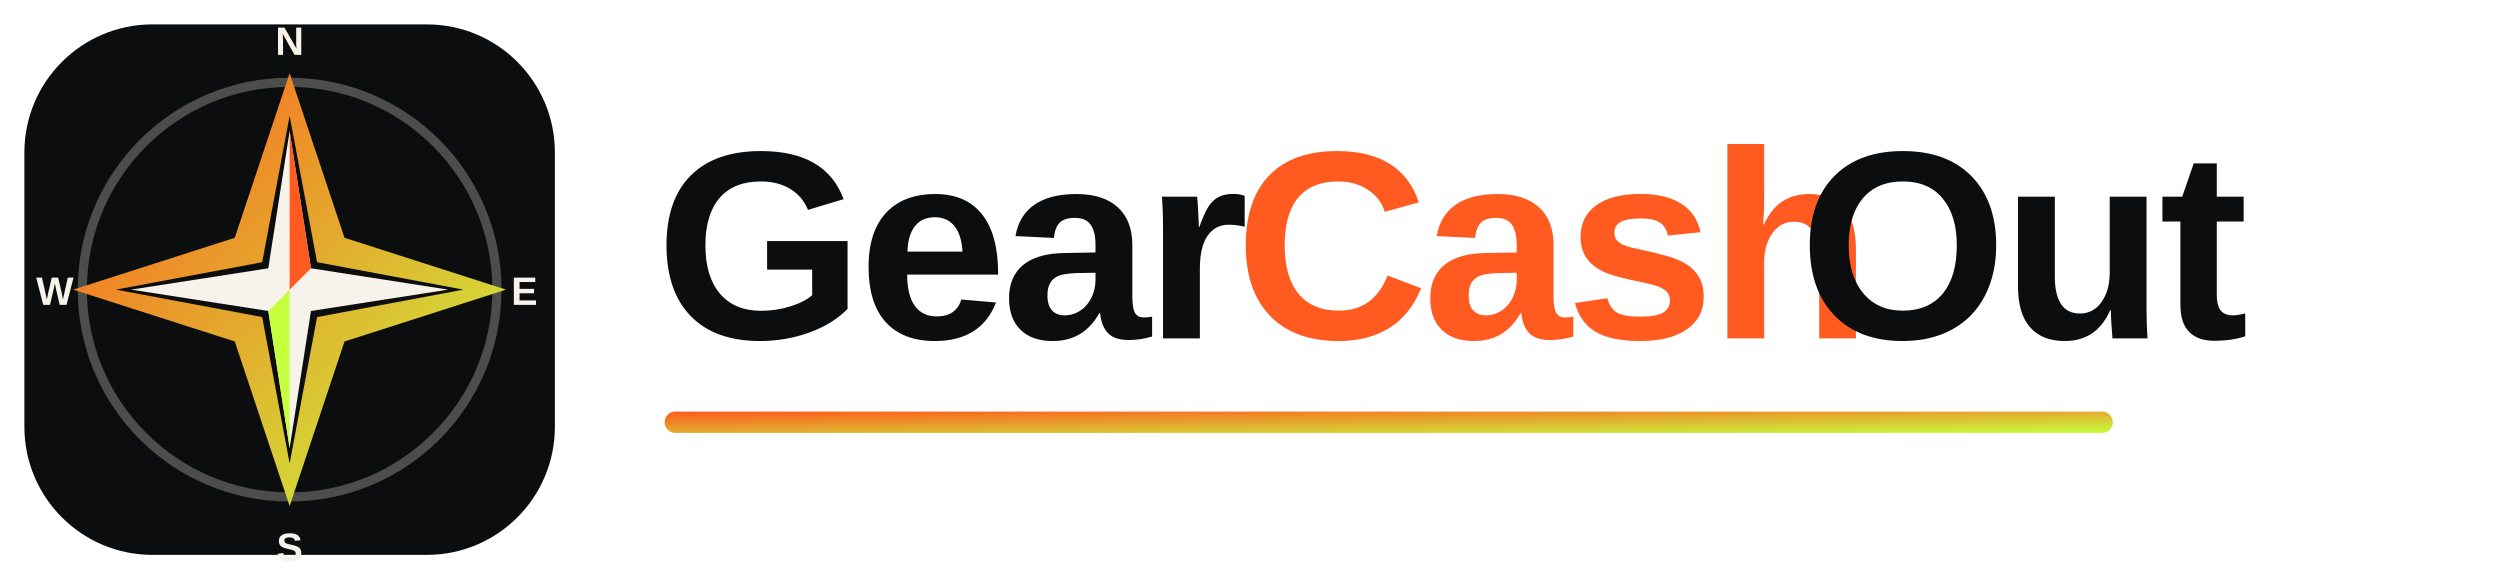
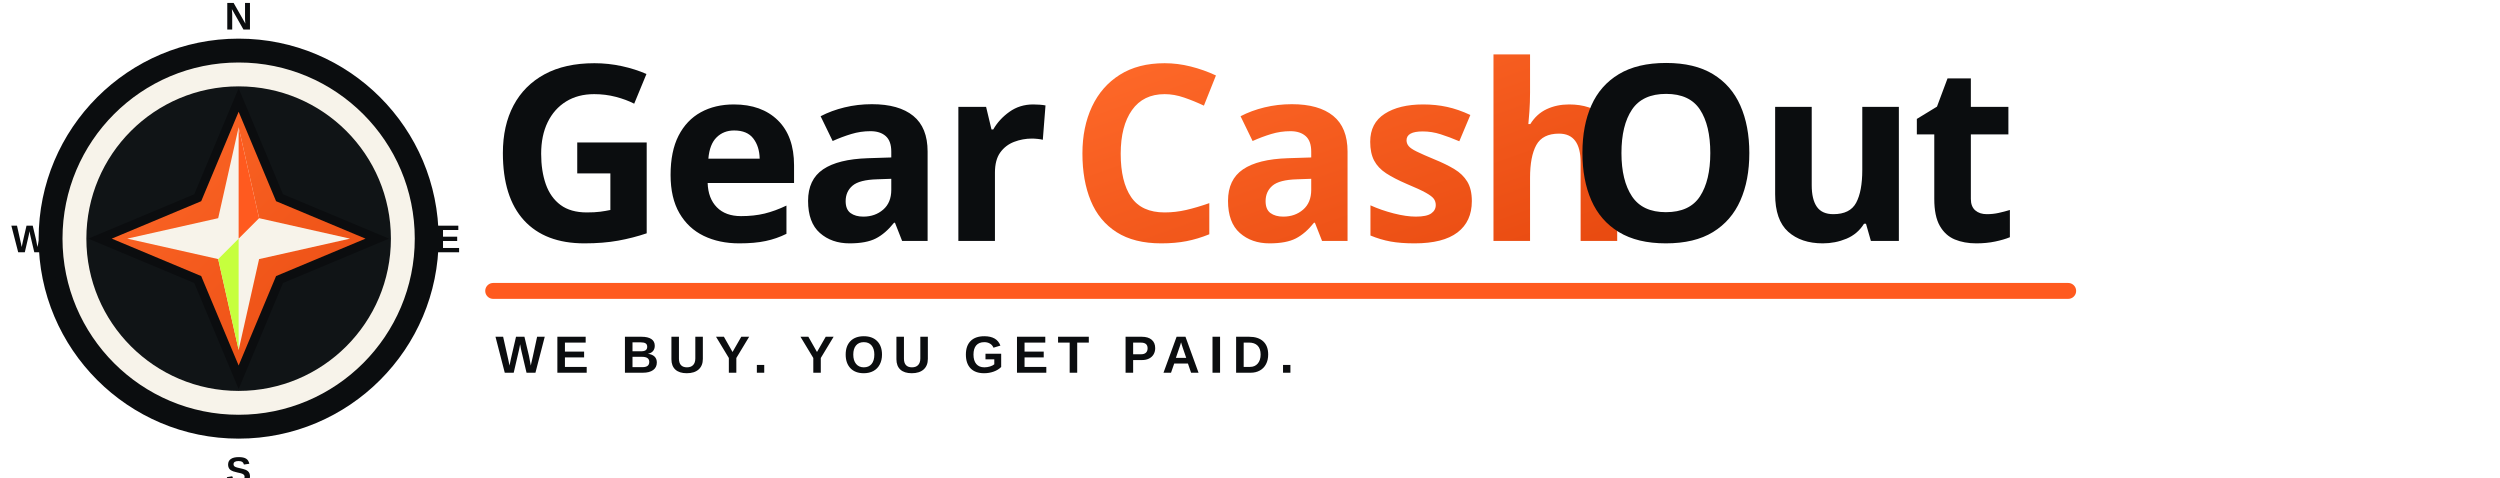
- <svg xmlns="http://www.w3.org/2000/svg" viewBox="0 0 820 190" role="img" aria-labelledby="title desc">
+ <svg xmlns="http://www.w3.org/2000/svg" viewBox="0 0 1100 210" role="img" aria-labelledby="title desc">
  <defs>
-     <linearGradient id="accent" x1="0" y1="0" x2="1" y2="1">
-       <stop offset="0" stop-color="#FF5A1F" />
-       <stop offset="1" stop-color="#C6FF3D" />
+     <linearGradient id="orange" x1="0" y1="0" x2="1" y2="1">
+       <stop offset="0" stop-color="#ff6a2a" />
+       <stop offset="1" stop-color="#e84a10" />
    </linearGradient>
+     <filter id="rough">
+       <feTurbulence type="fractalNoise" baseFrequency=".75" numOctaves="2" seed="7" result="noise" />
+       <feComposite in="SourceGraphic" in2="noise" operator="multiply" />
+     </filter>
  </defs>
-   <rect x="8" y="8" width="174" height="174" rx="42" fill="#0B0D0F" />
-   <circle cx="95" cy="95" r="68" fill="none" stroke="#F7F3EA" stroke-width="3" opacity=".28" />
-   <path d="M95 24 L113 78 L166 95 L113 112 L95 166 L77 112 L24 95 L77 78 Z" fill="url(#accent)" />
-   <path d="M95 38 L104 86 L152 95 L104 104 L95 152 L86 104 L38 95 L86 86 Z" fill="#0B0D0F" />
-   <path d="M95 43 L102 88 L147 95 L102 102 L95 147 L88 102 L43 95 L88 88 Z" fill="#F7F3EA" />
-   <path d="M95 43 L102 88 L95 95 Z" fill="#FF5A1F" />
-   <path d="M95 147 L88 102 L95 95 Z" fill="#C6FF3D" />
-   <text x="95" y="18" text-anchor="middle" font-family="Arial, sans-serif" font-size="13" font-weight="800" fill="#F7F3EA">N</text>
-   <text x="172" y="100" text-anchor="middle" font-family="Arial, sans-serif" font-size="13" font-weight="800" fill="#F7F3EA">E</text>
-   <text x="95" y="184" text-anchor="middle" font-family="Arial, sans-serif" font-size="13" font-weight="800" fill="#F7F3EA">S</text>
-   <text x="18" y="100" text-anchor="middle" font-family="Arial, sans-serif" font-size="13" font-weight="800" fill="#F7F3EA">W</text>
-   <text x="215" y="111" font-family="'Barlow Condensed','Arial Narrow',Arial,sans-serif" font-size="88" font-weight="800" letter-spacing="-2" fill="#0B0D0F">Gear</text>
-   <text x="405" y="111" font-family="'Barlow Condensed','Arial Narrow',Arial,sans-serif" font-size="88" font-weight="800" letter-spacing="-2" fill="#FF5A1F">Cash</text>
-   <text x="590" y="111" font-family="'Barlow Condensed','Arial Narrow',Arial,sans-serif" font-size="88" font-weight="800" letter-spacing="-2" fill="#0B0D0F">Out</text>
-   <rect x="218" y="135" width="475" height="7" rx="3.5" fill="url(#accent)" />
+   <g transform="translate(105 105)">
+     <circle r="88" fill="#0b0d0f" />
+     <circle r="80" fill="#f7f3ea" stroke="#0b0d0f" stroke-width="5" />
+     <circle r="67" fill="#101416" />
+     <path d="M0-61 L18-18 L61 0 L18 18 L0 61 L-18 18 L-61 0 L-18-18 Z" fill="url(#orange)" stroke="#0b0d0f" stroke-width="4" />
+     <path d="M0-49 L9-9 L49 0 L9 9 L0 49 L-9 9 L-49 0 L-9-9 Z" fill="#f7f3ea" />
+     <path d="M0-49 L9-9 L0 0 Z" fill="#ff5a1f" />
+     <path d="M0 49 L-9 9 L0 0 Z" fill="#c6ff3d" />
+     <text x="0" y="-92" text-anchor="middle" font-family="Arial,sans-serif" font-size="17" font-weight="900" fill="#0b0d0f">N</text>
+     <text x="92" y="6" text-anchor="middle" font-family="Arial,sans-serif" font-size="17" font-weight="900" fill="#0b0d0f">E</text>
+     <text x="0" y="108" text-anchor="middle" font-family="Arial,sans-serif" font-size="17" font-weight="900" fill="#0b0d0f">S</text>
+     <text x="-92" y="6" text-anchor="middle" font-family="Arial,sans-serif" font-size="17" font-weight="900" fill="#0b0d0f">W</text>
+   </g>
+   <text x="215" y="106" font-family="'Barlow Condensed','Arial Narrow',Impact,sans-serif" font-size="108" font-weight="800" letter-spacing="-3" fill="#0b0d0f">Gear</text>
+   <text x="470" y="106" font-family="'Barlow Condensed','Arial Narrow',Impact,sans-serif" font-size="108" font-weight="800" letter-spacing="-3" fill="url(#orange)">Cash</text>
+   <text x="690" y="106" font-family="'Barlow Condensed','Arial Narrow',Impact,sans-serif" font-size="108" font-weight="800" letter-spacing="-3" fill="#0b0d0f">Out</text>
+   <path d="M217 128 H910" stroke="#ff5a1f" stroke-width="7" stroke-linecap="round" />
+   <text x="218" y="164" font-family="'DM Sans',Arial,sans-serif" font-size="23" font-weight="800" letter-spacing="4" fill="#0b0d0f">WE BUY. YOU GET PAID.</text>
</svg>
